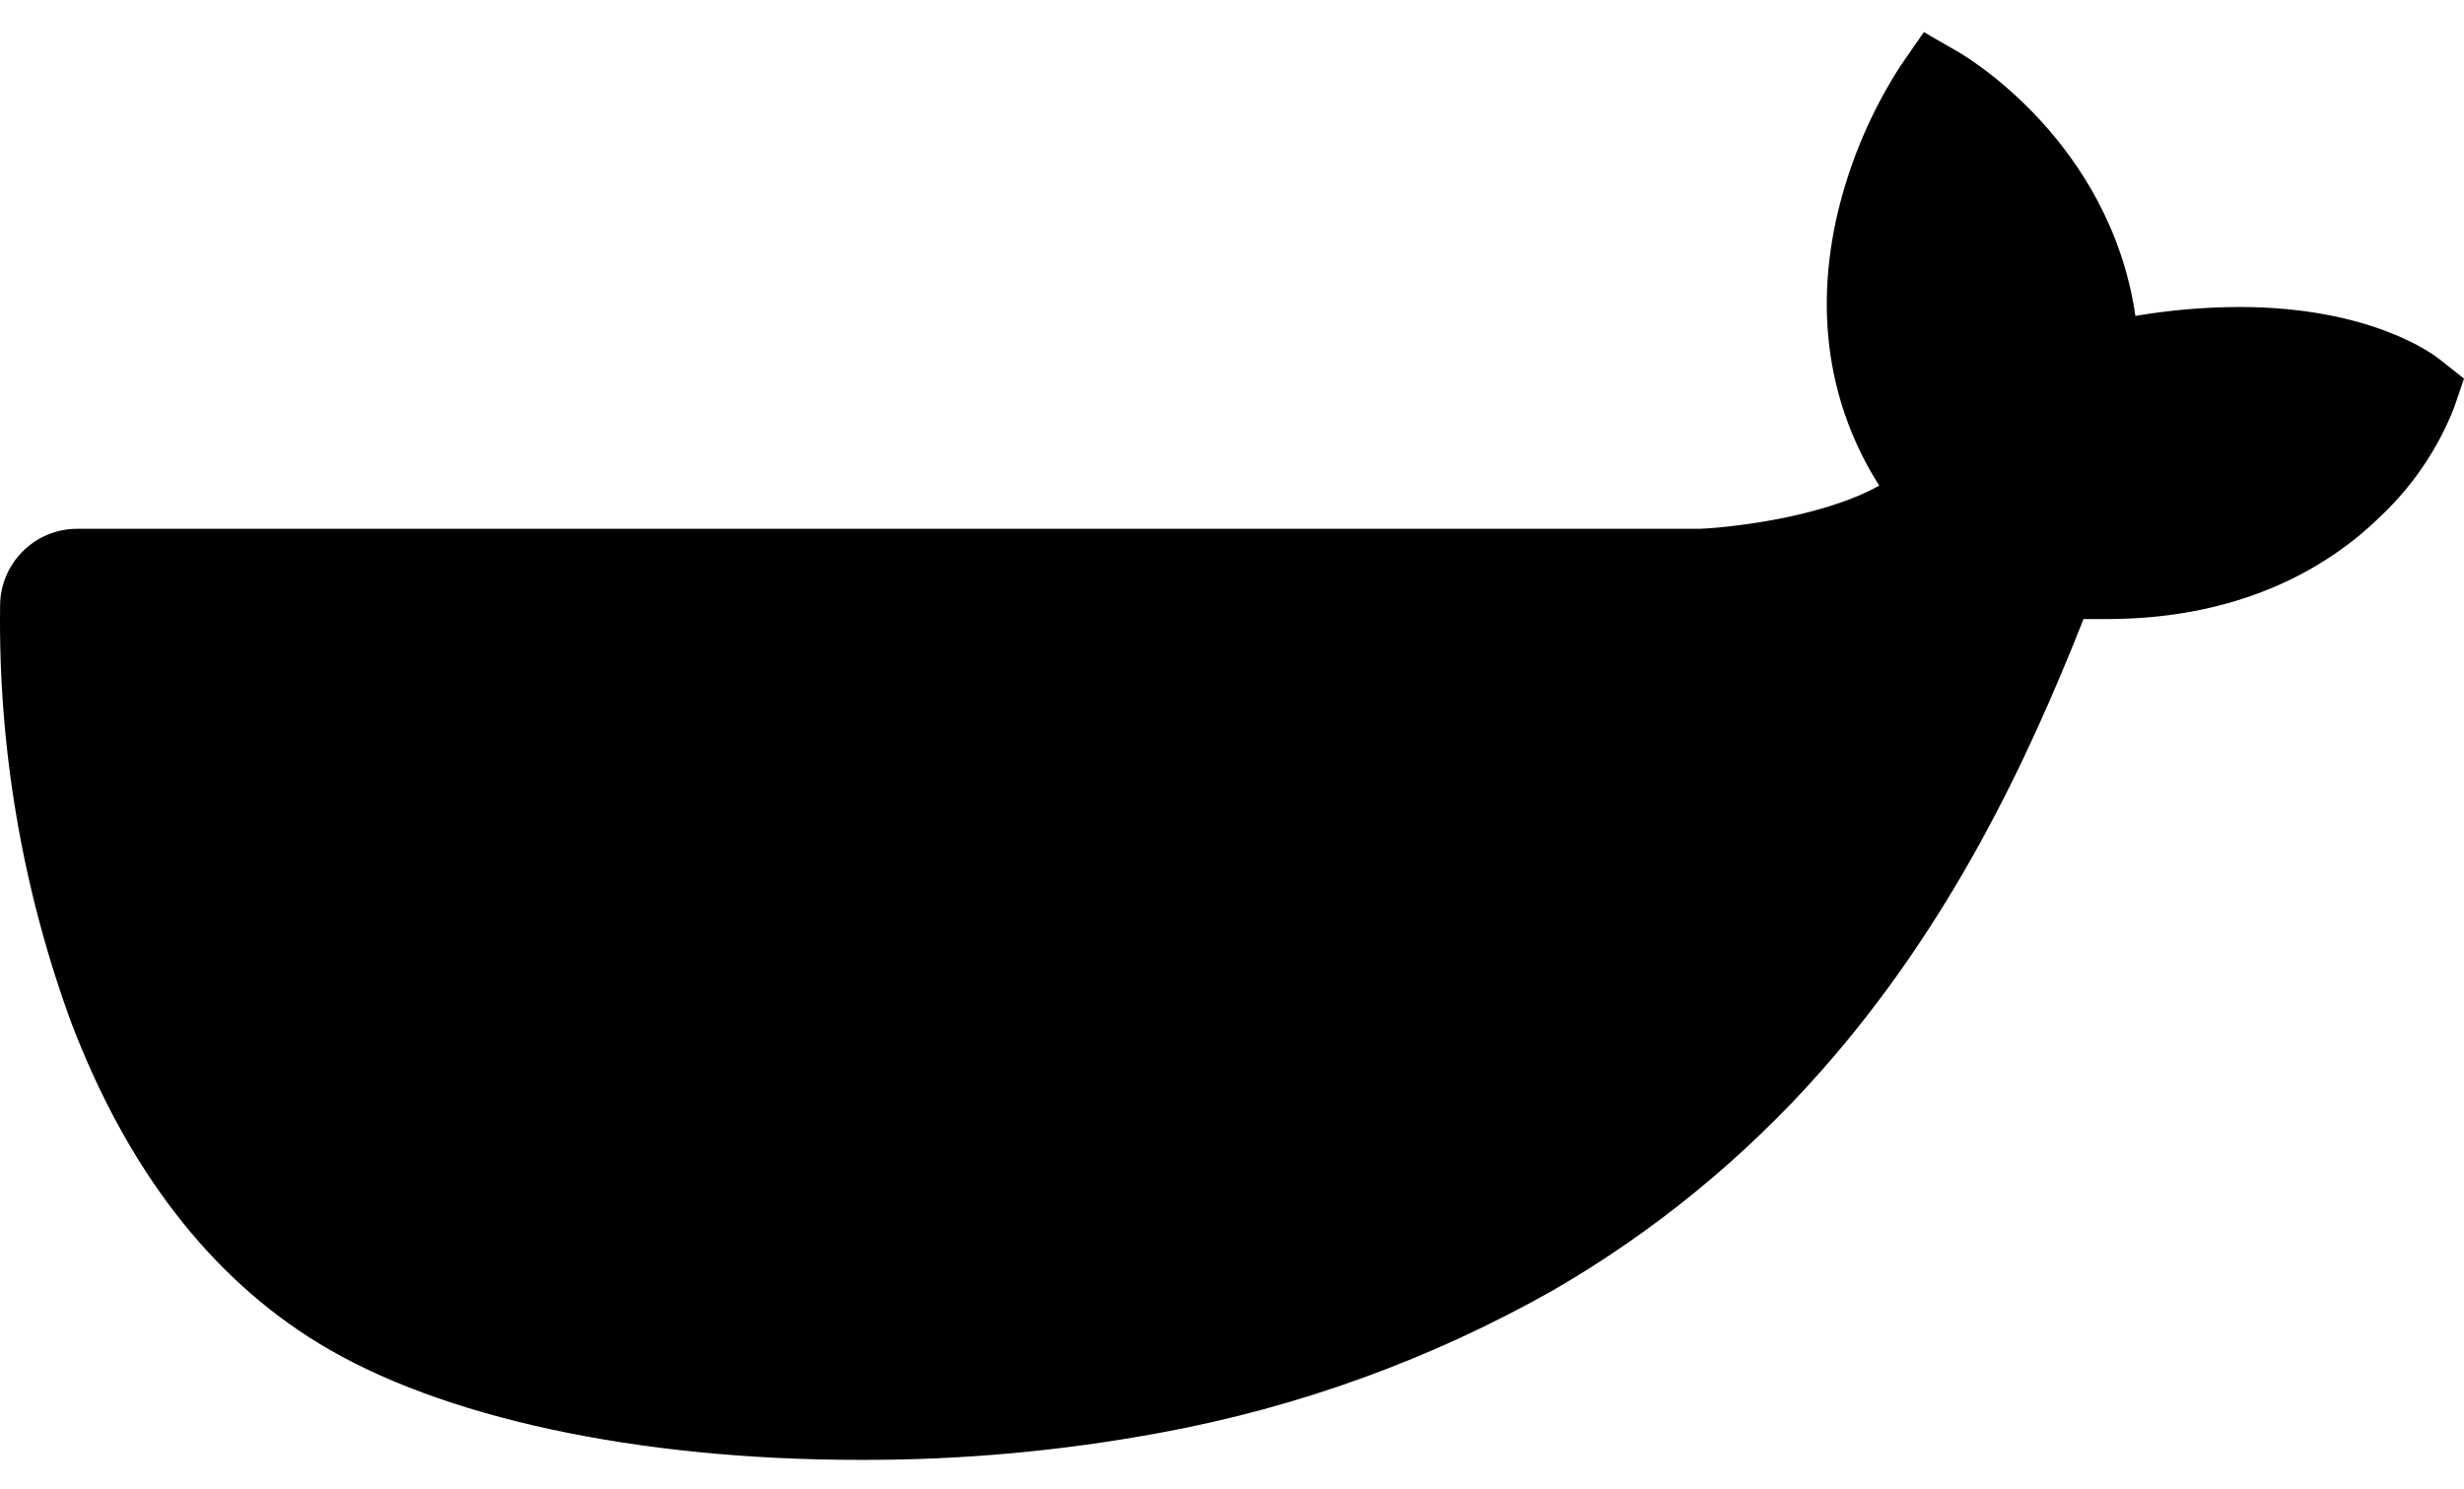
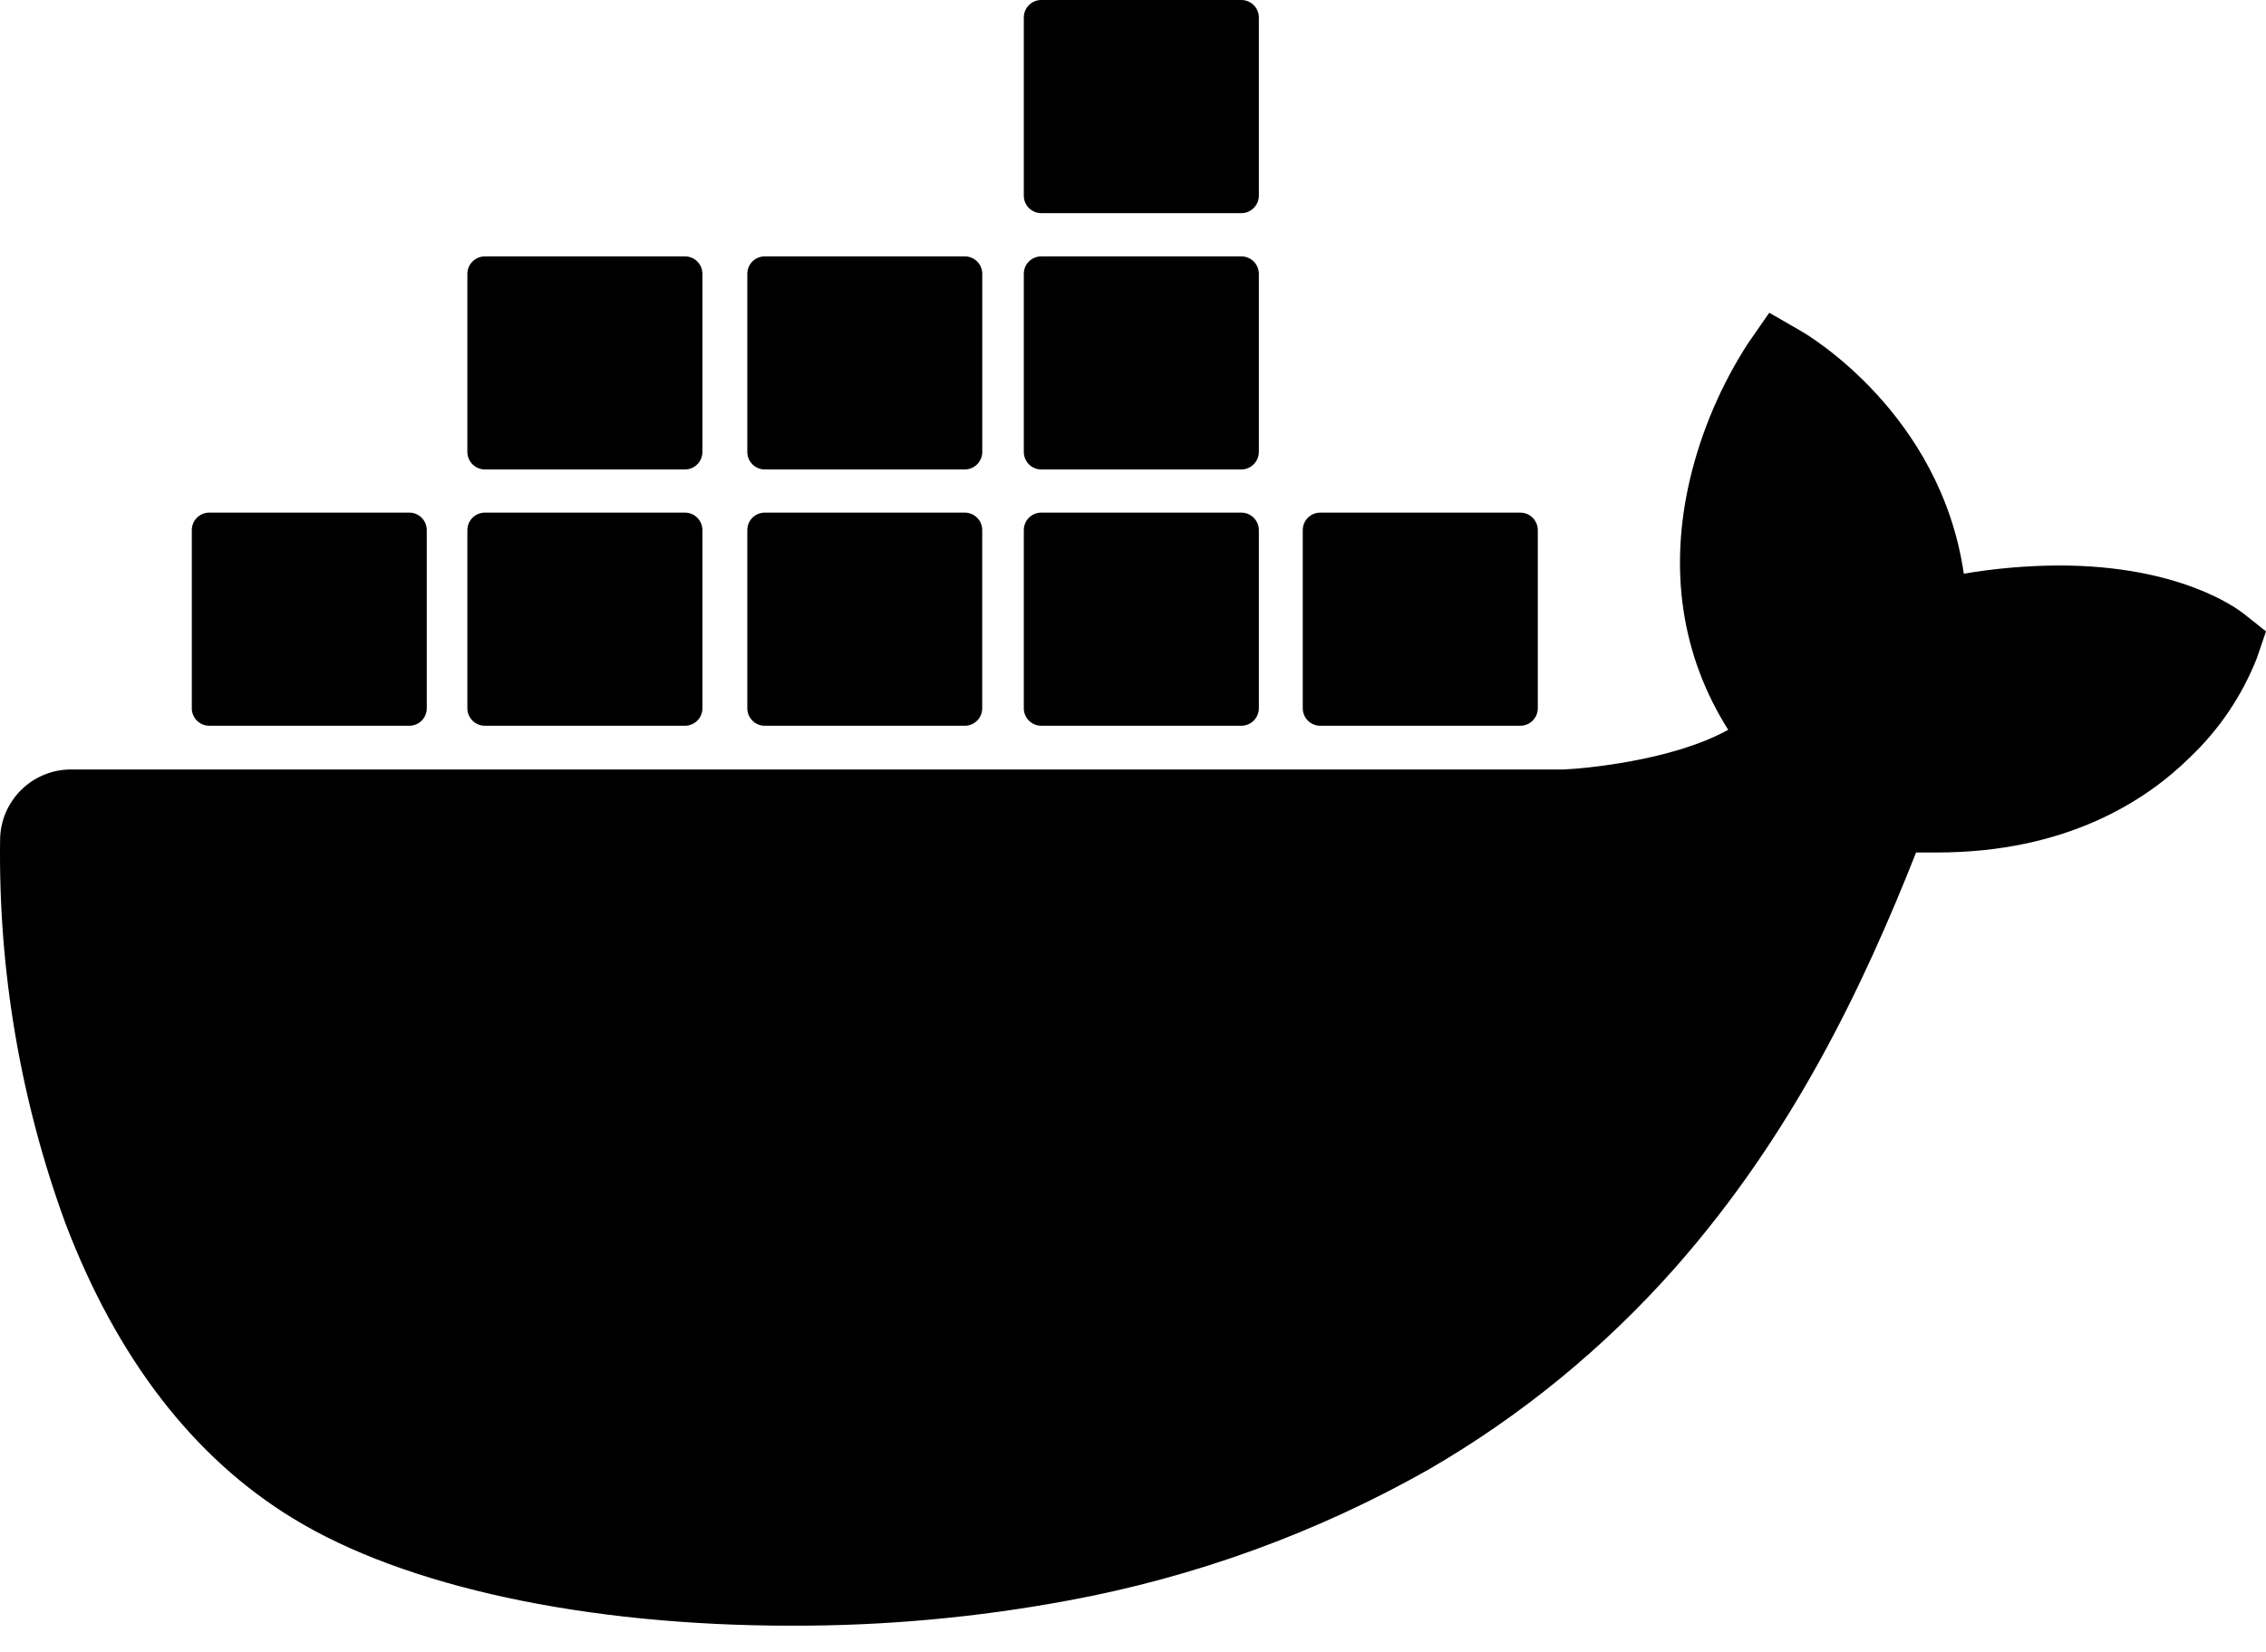
- <svg xmlns="http://www.w3.org/2000/svg" width="48" height="29" viewBox="0 0 48 29" fill="none">
-   <path d="M47.527 7.002C47.396 6.899 46.181 5.981 43.618 5.981C42.941 5.984 42.266 6.042 41.599 6.155C41.103 2.755 38.292 1.097 38.166 1.023L37.478 0.626L37.025 1.279C36.458 2.157 36.044 3.124 35.801 4.14C35.343 6.081 35.622 7.904 36.608 9.462C35.417 10.125 33.507 10.289 33.121 10.303H1.503C0.677 10.304 0.007 10.972 0.002 11.797C-0.035 14.567 0.434 17.321 1.387 19.922C2.476 22.779 4.096 24.883 6.205 26.17C8.567 27.617 12.405 28.444 16.756 28.444C18.721 28.45 20.683 28.272 22.615 27.913C25.301 27.419 27.886 26.48 30.262 25.135C32.221 24.001 33.983 22.558 35.481 20.863C37.986 18.027 39.478 14.869 40.588 12.062C40.737 12.062 40.886 12.062 41.031 12.062C43.773 12.062 45.46 10.964 46.39 10.045C47.008 9.458 47.49 8.744 47.804 7.951L48 7.377L47.527 7.002Z" fill="black" />
+ <svg xmlns="http://www.w3.org/2000/svg" width="48" height="35" viewBox="0 0 48 35" fill="none">
+   <path d="M47.527 13.002C47.396 12.899 46.181 11.981 43.618 11.981C42.941 11.984 42.266 12.042 41.599 12.155C41.103 8.755 38.292 7.097 38.166 7.023L37.478 6.626L37.025 7.279C36.458 8.157 36.044 9.124 35.801 10.14C35.343 12.081 35.622 13.903 36.608 15.462C35.417 16.125 33.507 16.289 33.121 16.303H1.503C0.677 16.304 0.007 16.972 0.002 17.797C-0.035 20.567 0.434 23.321 1.387 25.922C2.476 28.779 4.096 30.883 6.205 32.17C8.567 33.617 12.405 34.444 16.756 34.444C18.721 34.45 20.683 34.272 22.615 33.913C25.301 33.419 27.886 32.48 30.262 31.135C32.221 30.001 33.983 28.558 35.481 26.863C37.986 24.027 39.478 20.869 40.588 18.062C40.737 18.062 40.886 18.062 41.031 18.062C43.773 18.062 45.46 16.965 46.39 16.045C47.008 15.458 47.49 14.744 47.804 13.951L48 13.377L47.527 13.002Z" fill="black" />
+   <path d="M4.433 15.377H8.67C8.875 15.377 9.04 15.211 9.04 15.007V11.233C9.041 11.029 8.877 10.862 8.672 10.861C8.672 10.861 8.671 10.861 8.67 10.861H4.433C4.229 10.861 4.063 11.027 4.063 11.231C4.063 11.232 4.063 11.232 4.063 11.233V15.007C4.063 15.211 4.229 15.377 4.433 15.377Z" fill="black" />
+   <path d="M10.272 15.377H14.509C14.713 15.377 14.879 15.211 14.879 15.007V11.233C14.88 11.029 14.715 10.862 14.511 10.861C14.51 10.861 14.51 10.861 14.509 10.861H10.272C10.066 10.861 9.9 11.028 9.9 11.233V15.007C9.901 15.212 10.067 15.377 10.272 15.377Z" fill="black" />
+   <path d="M16.2 15.377H20.437C20.641 15.377 20.806 15.211 20.806 15.007V11.233C20.808 11.029 20.643 10.862 20.439 10.861C20.438 10.861 20.437 10.861 20.436 10.861H16.2C15.995 10.861 15.83 11.027 15.83 11.231C15.83 11.232 15.83 11.232 15.83 11.233V15.007C15.83 15.211 15.995 15.377 16.2 15.377Z" fill="black" />
+   <path d="M22.057 15.377H26.294C26.499 15.377 26.665 15.212 26.666 15.007V11.233C26.666 11.028 26.5 10.861 26.294 10.861H22.057C21.853 10.861 21.687 11.027 21.687 11.231C21.687 11.232 21.687 11.232 21.687 11.233V15.007C21.687 15.211 21.853 15.377 22.057 15.377Z" fill="black" />
+   <path d="M10.272 9.947H14.509C14.714 9.946 14.879 9.78 14.879 9.575V5.801C14.879 5.597 14.713 5.432 14.509 5.432H10.272C10.068 5.432 9.901 5.597 9.9 5.801V9.575C9.901 9.78 10.067 9.946 10.272 9.947Z" fill="black" />
+   <path d="M16.2 9.947H20.437C20.641 9.946 20.807 9.78 20.807 9.575V5.801C20.807 5.597 20.641 5.432 20.437 5.432H16.2C15.995 5.432 15.83 5.597 15.83 5.801V9.575C15.83 9.78 15.995 9.946 16.2 9.947Z" fill="black" />
+   <path d="M22.057 9.947H26.294C26.499 9.946 26.665 9.78 26.666 9.575V5.801C26.665 5.597 26.499 5.432 26.294 5.432H22.057C21.853 5.432 21.687 5.597 21.687 5.801V9.575C21.687 9.78 21.852 9.946 22.057 9.947Z" fill="black" />
+   <path d="M22.057 4.516H26.294C26.499 4.516 26.665 4.351 26.666 4.146V0.37C26.665 0.165 26.499 0 26.294 0H22.057C21.853 0 21.687 0.166 21.687 0.37V4.146C21.687 4.35 21.853 4.516 22.057 4.516Z" fill="black" />
+   <path d="M27.966 15.377H32.203C32.408 15.377 32.574 15.212 32.575 15.007V11.233C32.575 11.028 32.409 10.861 32.203 10.861H27.966C27.762 10.861 27.596 11.027 27.596 11.231C27.596 11.232 27.596 11.232 27.596 11.233V15.007C27.596 15.211 27.762 15.377 27.966 15.377Z" fill="black" />
</svg>
